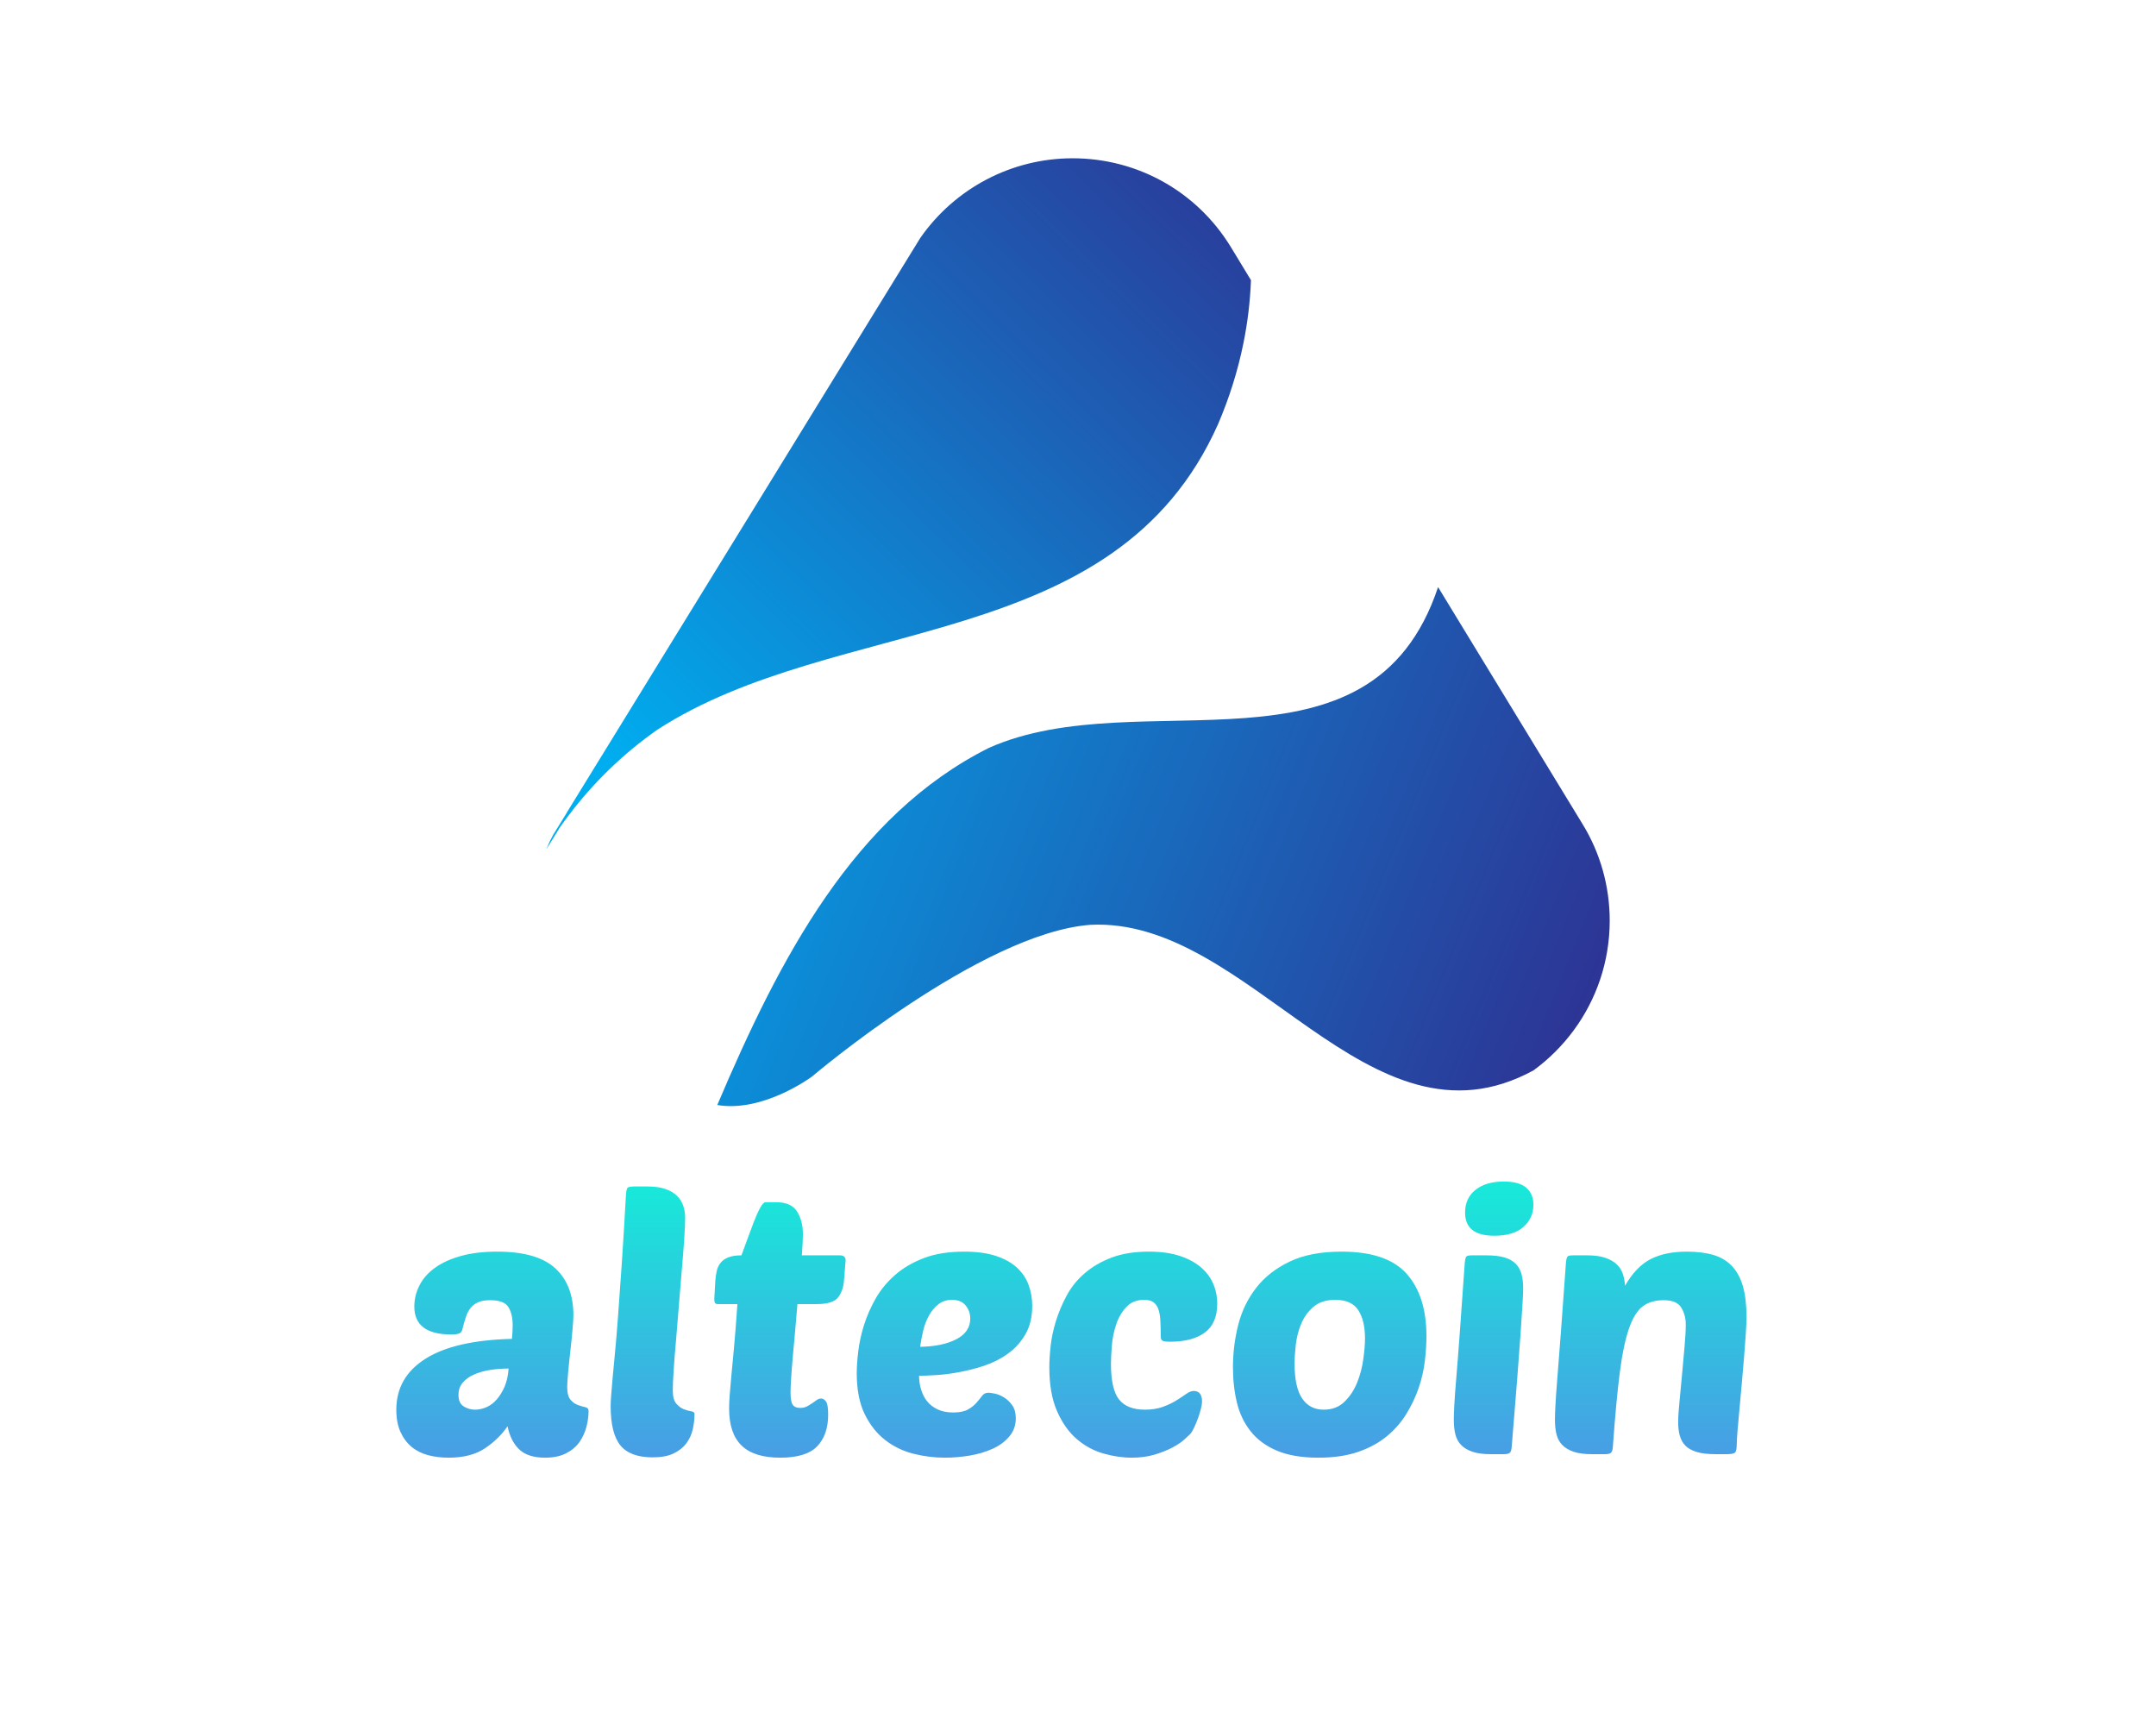
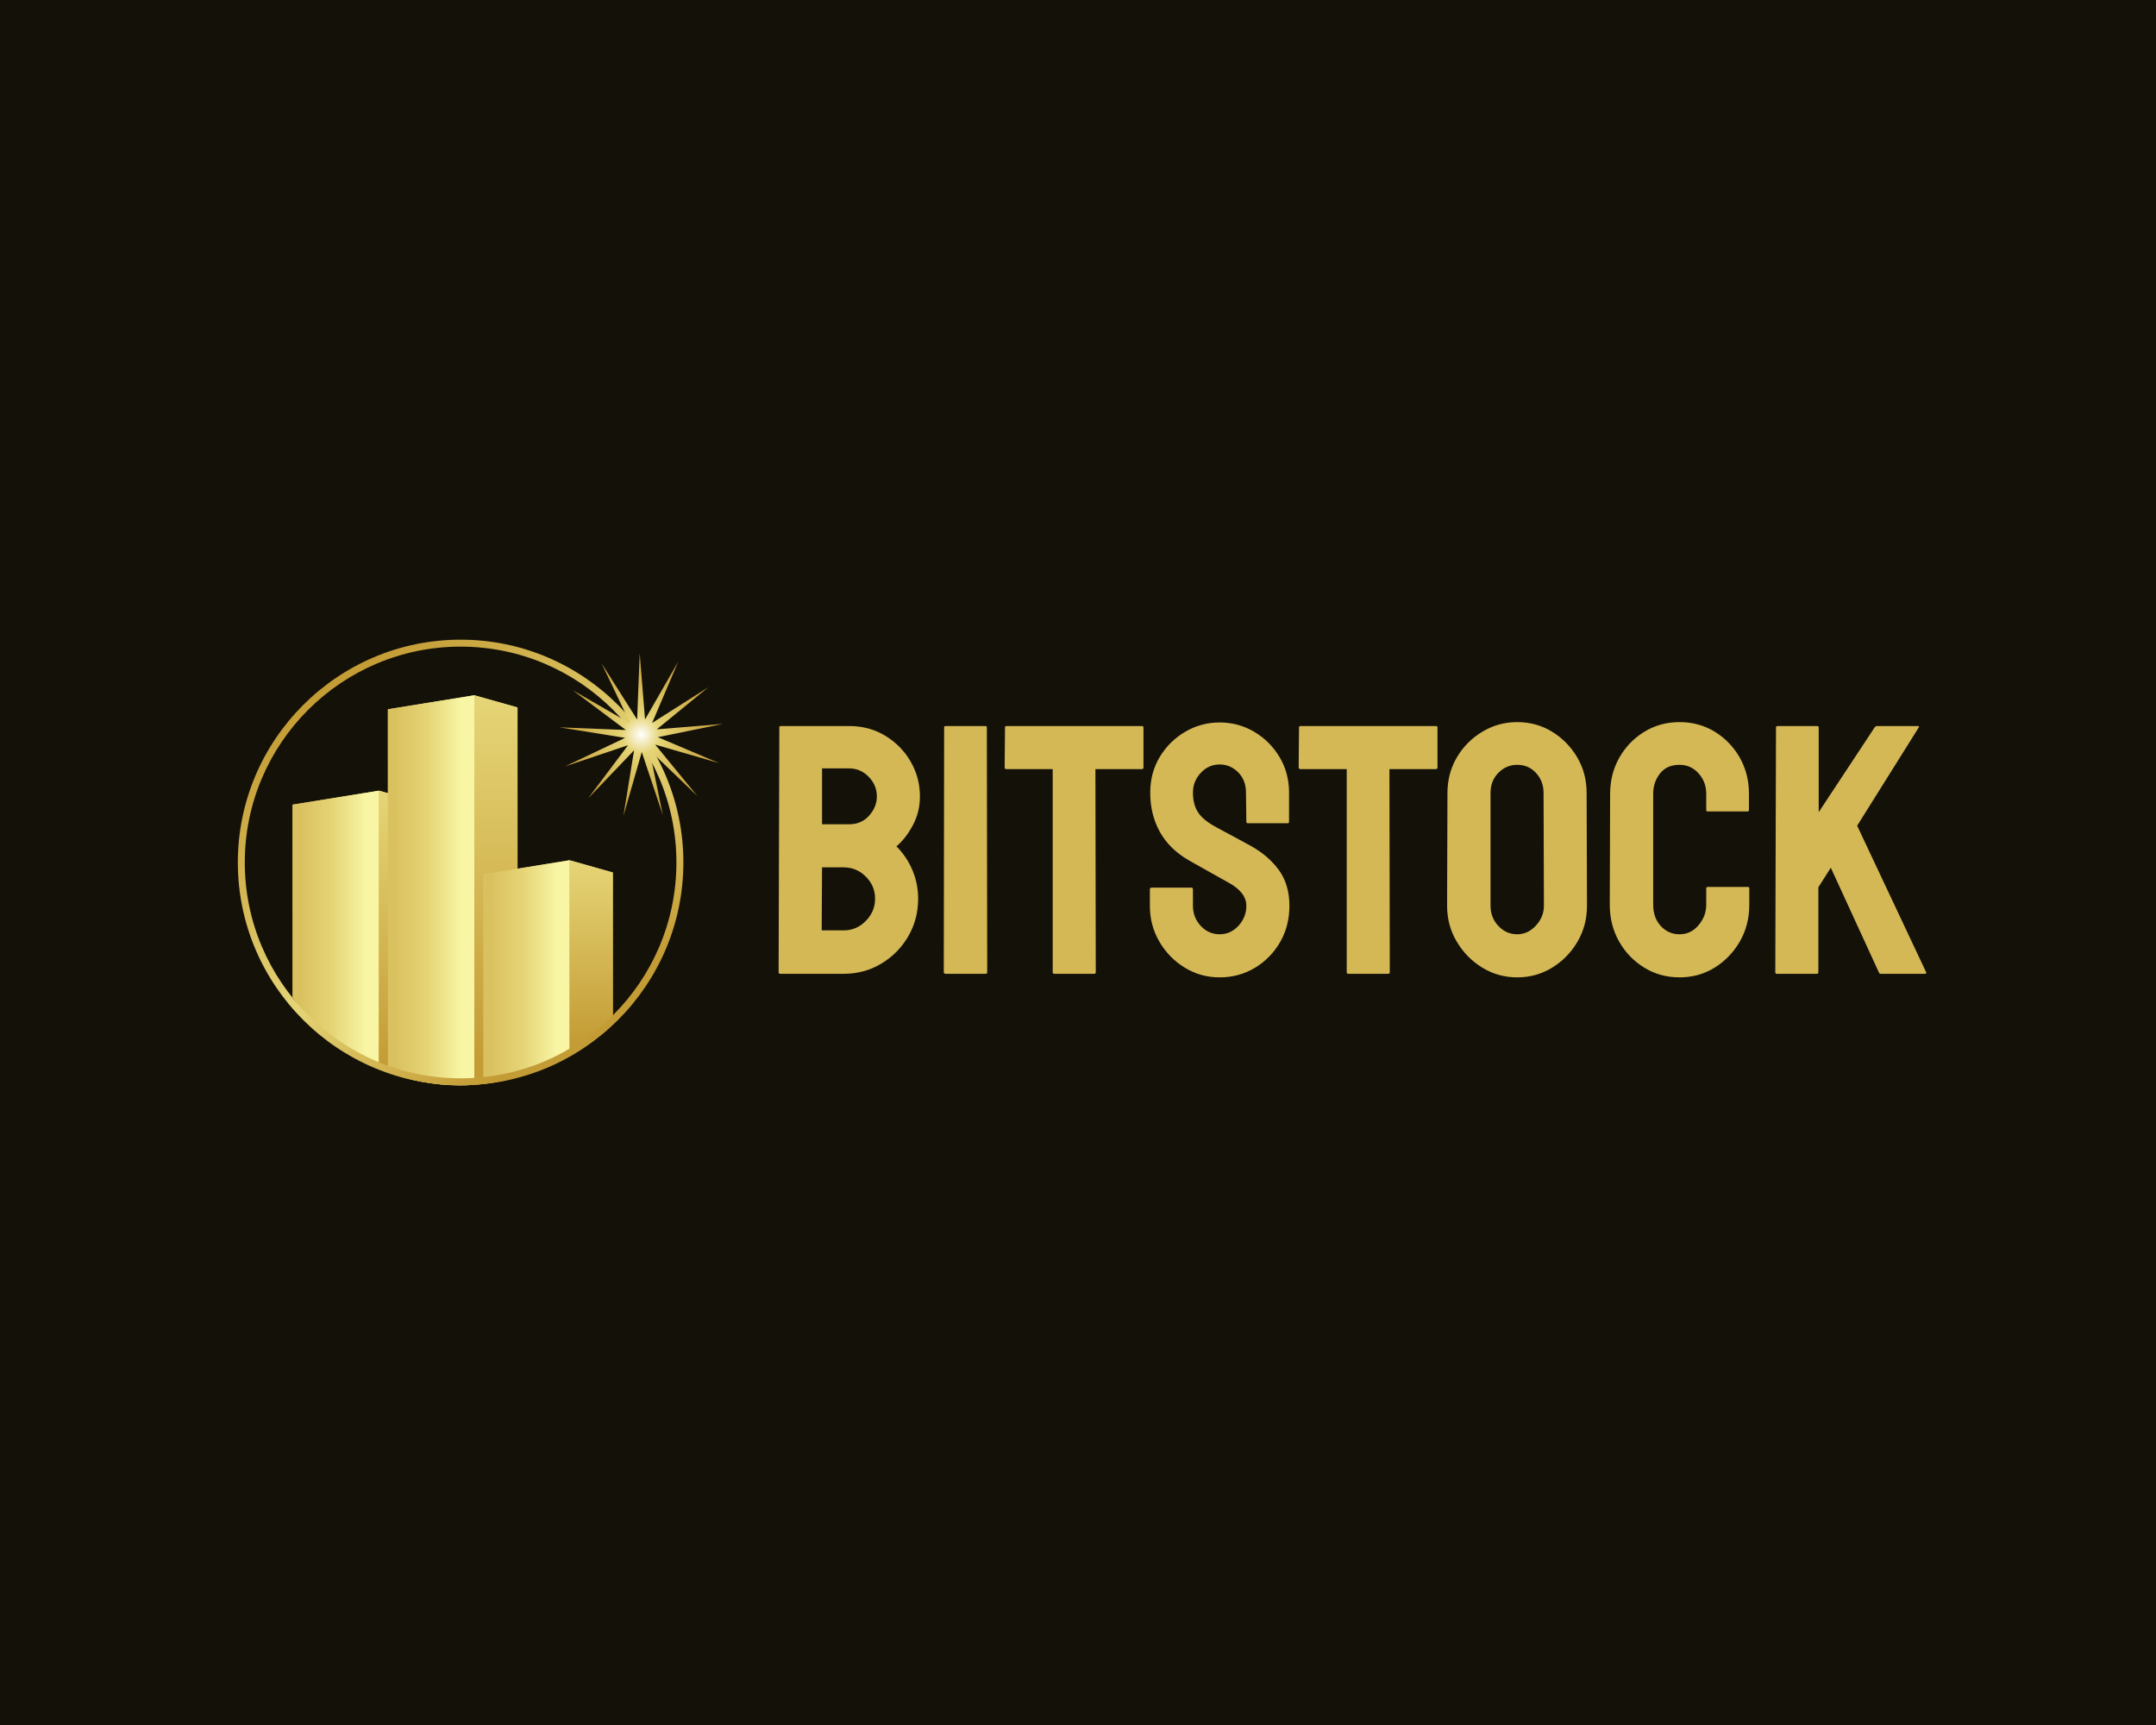
<svg xmlns="http://www.w3.org/2000/svg" version="1.1" width="1280" height="1024" viewBox="0 0 1280 1024" xml:space="preserve">
  <defs>
</defs>
-   <g transform="matrix(1.969278 0 0 1.969278 640.0154 512.0123)" id="background-logo">
-     <rect style="stroke: none; stroke-width: 1; stroke-dasharray: none; stroke-linecap: butt; stroke-dashoffset: 0; stroke-linejoin: miter; stroke-miterlimit: 10; fill: rgb(255,255,255); fill-rule: nonzero; opacity: 1;" paint-order="stroke" x="-325" y="-260" rx="0" ry="0" width="650" height="520" />
+   <g transform="matrix(1 0 0 1 640 512)" id="background-logo">
+     <rect style="stroke: none; stroke-width: 0; stroke-dasharray: none; stroke-linecap: butt; stroke-dashoffset: 0; stroke-linejoin: miter; stroke-miterlimit: 4; fill: rgb(20,17,9); fill-rule: nonzero; opacity: 1;" paint-order="stroke" x="-640" y="-512" rx="0" ry="0" width="1280" height="1024" />
  </g>
-   <g transform="matrix(1.969278 0 0 1.969278 636.085 783.3493)" id="text-logo-path">
-     <linearGradient id="SVGID_18_582376" gradientUnits="userSpaceOnUse" gradientTransform="matrix(1 0 0 1 1.22 -82.18)" x1="0" y1="0" x2="0" y2="123">
-       <stop offset="0%" style="stop-color:rgb(23,234,217);stop-opacity: 1" />
-       <stop offset="100%" style="stop-color:rgb(96,120,234);stop-opacity: 1" />
-     </linearGradient>
-     <path style="stroke: rgb(255,255,255); stroke-width: 0; stroke-dasharray: none; stroke-linecap: butt; stroke-dashoffset: 0; stroke-linejoin: miter; stroke-miterlimit: 10; fill: url(#SVGID_18_582376); fill-rule: nonzero; opacity: 1;" paint-order="stroke" transform=" translate(-204.745, 40.56)" d="M 1.22 -13.41 L 1.22 -13.41 Q 1.22 -23.21 10.03 -28.77 Q 18.84 -34.33 36.08 -34.75 L 36.08 -34.75 Q 36.19 -35.98 36.24 -36.8 Q 36.3 -37.63 36.3 -38.8 L 36.3 -38.8 Q 36.3 -42.31 34.99 -44.36 Q 33.69 -46.41 29.54 -46.41 L 29.54 -46.41 Q 27.25 -46.41 25.84 -45.77 Q 24.43 -45.13 23.55 -43.99 Q 22.67 -42.84 22.14 -41.19 Q 21.61 -39.54 21.13 -37.63 L 21.13 -37.63 Q 20.92 -36.67 20.17 -36.38 Q 19.43 -36.08 17.78 -36.08 L 17.78 -36.08 Q 6.65 -36.08 6.65 -44.49 L 6.65 -44.49 Q 6.65 -47.85 8.22 -50.91 Q 9.79 -53.97 12.91 -56.2 Q 16.02 -58.44 20.7 -59.74 Q 25.39 -61.05 31.61 -61.05 L 31.61 -61.05 Q 43.7 -61.05 49.15 -56.02 Q 54.61 -50.99 54.61 -41.83 L 54.61 -41.83 Q 54.61 -40.61 54.34 -37.52 Q 54.07 -34.44 53.68 -31 Q 53.28 -27.57 53.01 -24.51 Q 52.74 -21.45 52.74 -20.28 L 52.74 -20.28 Q 52.74 -17.56 53.73 -16.42 Q 54.71 -15.27 55.96 -14.82 Q 57.21 -14.37 58.2 -14.16 Q 59.18 -13.94 59.18 -13.09 L 59.18 -13.09 Q 59.18 -10.7 58.52 -8.17 Q 57.85 -5.64 56.39 -3.59 Q 54.93 -1.54 52.37 -0.24 Q 49.82 1.06 46.09 1.06 L 46.09 1.06 Q 40.88 1.06 38.27 -1.44 Q 35.66 -3.94 34.75 -8.41 L 34.75 -8.41 Q 32.15 -4.58 27.94 -1.76 Q 23.74 1.06 16.98 1.06 L 16.98 1.06 Q 13.73 1.06 10.86 0.32 Q 7.98 -0.43 5.85 -2.18 Q 3.73 -3.94 2.47 -6.71 Q 1.22 -9.47 1.22 -13.41 Z M 19.96 -17.88 L 19.96 -17.88 Q 19.96 -15.38 21.53 -14.4 Q 23.1 -13.41 24.96 -13.41 L 24.96 -13.41 Q 26.72 -13.41 28.45 -14.18 Q 30.18 -14.96 31.53 -16.53 Q 32.89 -18.1 33.88 -20.38 Q 34.86 -22.67 35.07 -25.81 L 35.07 -25.81 Q 32.25 -25.81 29.54 -25.39 Q 26.82 -24.96 24.7 -24.03 Q 22.57 -23.1 21.26 -21.58 Q 19.96 -20.06 19.96 -17.88 Z M 65.84 -14.48 L 65.84 -14.48 Q 65.84 -15.81 66 -17.78 Q 66.16 -19.75 66.42 -22.83 Q 66.69 -25.92 67.14 -30.5 Q 67.59 -35.07 68.07 -41.62 Q 68.55 -48.17 69.16 -57 Q 69.77 -65.84 70.41 -77.49 L 70.41 -77.49 Q 70.52 -79.89 70.95 -80.31 L 70.95 -80.31 Q 71.27 -80.63 72.7 -80.69 L 72.7 -80.69 L 76.96 -80.69 Q 80.21 -80.69 82.39 -79.91 Q 84.57 -79.14 85.87 -77.84 Q 87.18 -76.53 87.74 -74.83 Q 88.3 -73.13 88.3 -71.27 L 88.3 -71.27 Q 88.3 -69.08 88.03 -65.01 Q 87.76 -60.94 87.31 -55.8 Q 86.86 -50.67 86.43 -45.11 Q 86.01 -39.54 85.56 -34.49 Q 85.1 -29.43 84.84 -25.39 Q 84.57 -21.34 84.57 -19.27 L 84.57 -19.27 Q 84.57 -16.45 85.61 -15.25 Q 86.65 -14.05 87.84 -13.57 Q 89.04 -13.09 90.08 -12.93 Q 91.12 -12.77 91.12 -12.19 L 91.12 -12.19 Q 91.12 -9.79 90.58 -7.45 Q 90.05 -5.11 88.62 -3.22 Q 87.18 -1.33 84.76 -0.19 Q 82.34 0.96 78.5 0.96 L 78.5 0.96 Q 71.74 0.96 68.79 -2.63 Q 65.84 -6.23 65.84 -14.48 Z M 97.08 -46.78 L 97.08 -46.78 L 97.4 -52.32 Q 97.5 -53.75 97.8 -55.11 Q 98.09 -56.47 98.89 -57.56 Q 99.69 -58.65 101.23 -59.29 Q 102.77 -59.93 105.27 -59.93 L 105.27 -59.93 Q 106.02 -61.9 107 -64.64 Q 107.99 -67.38 108.97 -69.93 Q 109.96 -72.49 110.89 -74.22 Q 111.82 -75.95 112.57 -75.95 L 112.57 -75.95 L 115.71 -75.95 Q 120.28 -75.95 122.04 -73.13 Q 123.8 -70.31 123.8 -66.37 L 123.8 -66.37 Q 123.8 -64.19 123.48 -59.93 L 123.48 -59.93 L 134.92 -59.93 Q 136.68 -59.93 136.68 -58.44 L 136.68 -58.44 L 136.2 -52.53 Q 135.98 -49.28 134.41 -47.26 Q 132.84 -45.24 127.95 -45.24 L 127.95 -45.24 L 122.15 -45.24 Q 121.83 -41.09 121.45 -37.07 Q 121.08 -33.05 120.76 -29.43 Q 120.44 -25.81 120.26 -22.99 Q 120.07 -20.17 120.07 -18.63 L 120.07 -18.63 Q 120.07 -15.81 120.74 -14.88 Q 121.4 -13.94 122.94 -13.94 L 122.94 -13.94 Q 124.17 -13.94 125.02 -14.4 Q 125.87 -14.85 126.64 -15.38 Q 127.42 -15.91 128 -16.34 Q 128.59 -16.77 129.33 -16.77 L 129.33 -16.77 Q 130.08 -16.77 130.74 -15.91 Q 131.41 -15.06 131.41 -11.87 L 131.41 -11.87 Q 131.41 -5.85 128.13 -2.4 Q 124.86 1.06 116.93 1.06 L 116.93 1.06 Q 109.11 1.06 105.33 -2.58 Q 101.55 -6.23 101.55 -13.73 L 101.55 -13.73 Q 101.55 -15.38 101.71 -17.62 Q 101.87 -19.85 102.21 -23.44 Q 102.56 -27.04 103.04 -32.28 Q 103.52 -37.52 104.05 -45.24 L 104.05 -45.24 L 98.3 -45.24 Q 97.45 -45.24 97.26 -45.61 Q 97.08 -45.98 97.08 -46.78 Z M 140.03 -24.43 L 140.03 -24.43 Q 140.03 -27.14 140.48 -30.95 Q 140.93 -34.75 142.18 -38.8 Q 143.44 -42.84 145.67 -46.81 Q 147.91 -50.77 151.5 -53.94 Q 155.09 -57.11 160.2 -59.08 Q 165.31 -61.05 172.44 -61.05 L 172.44 -61.05 Q 178.08 -61.05 182.02 -59.74 Q 185.96 -58.44 188.35 -56.2 Q 190.75 -53.97 191.84 -51.01 Q 192.93 -48.06 192.93 -44.71 L 192.93 -44.71 Q 192.93 -39.7 190.91 -36.19 Q 188.89 -32.68 185.67 -30.34 Q 182.45 -28 178.54 -26.69 Q 174.62 -25.39 170.79 -24.7 Q 166.96 -24 163.74 -23.82 Q 160.52 -23.63 158.82 -23.63 L 158.82 -23.63 Q 158.82 -21.56 159.4 -19.56 Q 159.99 -17.56 161.18 -16.02 Q 162.38 -14.48 164.35 -13.52 Q 166.32 -12.56 169.14 -12.56 L 169.14 -12.56 Q 171.96 -12.56 173.56 -13.47 Q 175.16 -14.37 176.14 -15.51 Q 177.13 -16.66 177.82 -17.59 Q 178.51 -18.52 179.73 -18.52 L 179.73 -18.52 Q 180.27 -18.52 181.62 -18.26 Q 182.98 -17.99 184.42 -17.11 Q 185.85 -16.23 186.92 -14.72 Q 187.98 -13.2 187.98 -10.8 L 187.98 -10.8 Q 187.98 -7.66 186.04 -5.35 Q 184.1 -3.03 180.98 -1.62 Q 177.87 -0.21 174.06 0.43 Q 170.26 1.06 166.64 1.06 L 166.64 1.06 Q 161.85 1.06 157.11 -0.13 Q 152.38 -1.33 148.6 -4.26 Q 144.82 -7.19 142.42 -12.08 Q 140.03 -16.98 140.03 -24.43 Z M 159.14 -32.36 L 159.14 -32.36 Q 165.9 -32.47 170.07 -34.65 Q 174.25 -36.83 174.25 -40.88 L 174.25 -40.88 Q 174.25 -43.06 172.89 -44.79 Q 171.54 -46.52 168.72 -46.52 L 168.72 -46.52 Q 166.32 -46.52 164.62 -45.16 Q 162.91 -43.8 161.77 -41.73 Q 160.63 -39.65 160.04 -37.15 Q 159.46 -34.65 159.14 -32.36 Z M 198.09 -26.19 L 198.09 -26.19 Q 198.09 -29.01 198.49 -32.65 Q 198.89 -36.3 200.09 -40.16 Q 201.29 -44.02 203.31 -47.79 Q 205.33 -51.57 208.71 -54.5 Q 212.09 -57.43 216.83 -59.24 Q 221.57 -61.05 228.11 -61.05 L 228.11 -61.05 Q 233.43 -61.05 237.29 -59.8 Q 241.15 -58.54 243.68 -56.42 Q 246.21 -54.29 247.46 -51.44 Q 248.71 -48.59 248.71 -45.35 L 248.71 -45.35 Q 248.71 -39.44 244.98 -36.67 Q 241.26 -33.9 234.5 -33.9 L 234.5 -33.9 Q 232.85 -33.9 232.26 -34.17 Q 231.68 -34.44 231.68 -35.45 L 231.68 -35.45 Q 231.68 -38.05 231.57 -40.13 Q 231.47 -42.21 230.99 -43.62 Q 230.51 -45.03 229.52 -45.77 Q 228.54 -46.52 226.68 -46.52 L 226.68 -46.52 Q 223.32 -46.52 221.3 -44.36 Q 219.28 -42.21 218.24 -39.09 Q 217.2 -35.98 216.94 -32.71 Q 216.67 -29.43 216.67 -27.25 L 216.67 -27.25 Q 216.67 -19.53 219.12 -16.47 Q 221.57 -13.41 226.89 -13.41 L 226.89 -13.41 Q 230.03 -13.41 232.4 -14.29 Q 234.77 -15.17 236.49 -16.26 Q 238.22 -17.35 239.42 -18.2 Q 240.62 -19.05 241.63 -19.05 L 241.63 -19.05 Q 244.13 -19.05 244.13 -15.81 L 244.13 -15.81 Q 244.13 -15.06 243.79 -13.68 Q 243.44 -12.29 242.91 -10.83 Q 242.38 -9.37 241.76 -8.06 Q 241.15 -6.76 240.62 -6.12 L 240.62 -6.12 Q 240.09 -5.59 238.73 -4.36 Q 237.37 -3.14 235.08 -1.94 Q 232.8 -0.75 229.74 0.16 Q 226.68 1.06 222.95 1.06 L 222.95 1.06 Q 218.8 1.06 214.41 -0.19 Q 210.02 -1.44 206.4 -4.52 Q 202.78 -7.61 200.44 -12.91 Q 198.09 -18.2 198.09 -26.19 Z M 253.45 -26.19 L 253.45 -26.19 Q 253.45 -32.73 255.04 -38.99 Q 256.64 -45.24 260.45 -50.14 Q 264.25 -55.03 270.53 -58.04 Q 276.81 -61.05 286.18 -61.05 L 286.18 -61.05 Q 299.91 -61.05 305.84 -54.34 Q 311.78 -47.63 311.78 -35.55 L 311.78 -35.55 Q 311.78 -32.2 311.3 -28.1 Q 310.82 -24 309.44 -19.96 Q 308.05 -15.91 305.71 -12.11 Q 303.37 -8.3 299.78 -5.35 Q 296.18 -2.4 291.13 -0.67 Q 286.07 1.06 279.21 1.06 L 279.21 1.06 Q 271.7 1.06 266.73 -1.04 Q 261.75 -3.14 258.8 -6.87 Q 255.84 -10.59 254.64 -15.54 Q 253.45 -20.49 253.45 -26.19 Z M 272.02 -27.36 L 272.02 -27.36 Q 272.02 -20.17 274.31 -16.79 Q 276.6 -13.41 280.8 -13.41 L 280.8 -13.41 Q 284.63 -13.41 287.08 -15.81 Q 289.53 -18.2 290.89 -21.58 Q 292.25 -24.96 292.75 -28.66 Q 293.26 -32.36 293.26 -34.86 L 293.26 -34.86 Q 293.26 -40.29 291.23 -43.4 Q 289.21 -46.52 284.32 -46.52 L 284.32 -46.52 Q 280.16 -46.52 277.72 -44.41 Q 275.27 -42.31 274.02 -39.3 Q 272.77 -36.3 272.39 -32.97 Q 272.02 -29.65 272.02 -27.36 Z M 320.03 -10.38 L 320.03 -10.38 Q 320.03 -12.03 320.19 -15.01 Q 320.35 -17.99 320.8 -23.28 Q 321.25 -28.58 321.84 -36.7 Q 322.42 -44.81 323.27 -56.79 L 323.27 -56.79 Q 323.38 -59.18 323.86 -59.61 L 323.86 -59.61 Q 324.18 -59.93 325.56 -59.93 L 325.56 -59.93 L 329.82 -59.93 Q 333.17 -59.93 335.33 -59.29 Q 337.48 -58.65 338.74 -57.35 Q 339.99 -56.04 340.47 -54.18 Q 340.94 -52.32 340.94 -50.03 L 340.94 -50.03 Q 340.94 -48.38 340.73 -45.11 Q 340.52 -41.83 340.15 -36.22 Q 339.77 -30.6 339.11 -22.27 Q 338.44 -13.94 337.48 -2.18 L 337.48 -2.18 Q 337.38 -0.85 336.93 -0.43 Q 336.47 0 335.09 0 L 335.09 0 L 331.15 0 Q 327.8 0 325.67 -0.72 Q 323.54 -1.44 322.26 -2.74 Q 320.99 -4.04 320.51 -5.93 Q 320.03 -7.82 320.03 -10.38 Z M 323.43 -72.81 L 323.43 -72.81 Q 323.43 -77.17 326.57 -79.67 Q 329.71 -82.18 335.09 -82.18 L 335.09 -82.18 Q 339.77 -82.18 341.9 -80.29 Q 344.03 -78.4 344.03 -75.2 L 344.03 -75.2 Q 344.03 -71.16 341.02 -68.5 Q 338.02 -65.84 332.22 -65.84 L 332.22 -65.84 Q 323.43 -65.84 323.43 -72.81 Z M 350.52 -10.38 L 350.52 -10.38 Q 350.52 -12.03 350.68 -15.01 Q 350.84 -17.99 351.27 -23.28 Q 351.7 -28.58 352.31 -36.7 Q 352.92 -44.81 353.77 -56.79 L 353.77 -56.79 Q 353.88 -59.18 354.36 -59.61 L 354.36 -59.61 Q 354.68 -59.93 356.06 -59.93 L 356.06 -59.93 L 360.32 -59.93 Q 363.56 -59.93 365.72 -59.18 Q 367.88 -58.44 369.18 -57.19 Q 370.48 -55.94 371.02 -54.23 Q 371.55 -52.53 371.65 -50.77 L 371.65 -50.77 Q 375.01 -56.58 379.4 -58.81 Q 383.79 -61.05 390.28 -61.05 L 390.28 -61.05 Q 394.86 -61.05 398.24 -60.06 Q 401.62 -59.08 403.85 -56.74 Q 406.09 -54.39 407.18 -50.64 Q 408.27 -46.89 408.27 -41.3 L 408.27 -41.3 Q 408.27 -39.54 408.06 -36.3 Q 407.85 -33.05 407.53 -29.17 Q 407.21 -25.28 406.83 -21.08 Q 406.46 -16.87 406.12 -13.28 Q 405.77 -9.69 405.56 -6.97 Q 405.34 -4.26 405.34 -3.35 L 405.34 -3.35 Q 405.34 -0.96 404.81 -0.48 Q 404.28 0 402.42 0 L 402.42 0 L 398.9 0 Q 395.39 0 393.24 -0.67 Q 391.08 -1.33 389.88 -2.53 Q 388.69 -3.73 388.18 -5.51 Q 387.67 -7.29 387.67 -9.58 L 387.67 -9.58 Q 387.67 -11.98 388.07 -15.86 Q 388.47 -19.75 388.84 -24.03 Q 389.22 -28.31 389.59 -32.36 Q 389.96 -36.4 389.96 -39.12 L 389.96 -39.12 Q 389.96 -41.94 388.61 -44.17 Q 387.25 -46.41 383.31 -46.41 L 383.31 -46.41 Q 379.48 -46.41 377 -44.57 Q 374.53 -42.74 372.82 -37.81 Q 371.12 -32.89 370.03 -24.3 Q 368.94 -15.7 367.98 -2.18 L 367.98 -2.18 Q 367.88 -0.85 367.42 -0.43 Q 366.97 0 365.59 0 L 365.59 0 L 361.65 0 Q 358.29 0 356.17 -0.72 Q 354.04 -1.44 352.76 -2.74 Q 351.48 -4.04 351 -5.93 Q 350.52 -7.82 350.52 -10.38 Z" stroke-linecap="round" />
+   <g transform="matrix(1.921154 0 0 1.921154 803.0387 504.4218)" id="text-logo-path">
+     <path style="stroke: none; stroke-width: 0; stroke-dasharray: none; stroke-linecap: butt; stroke-dashoffset: 0; stroke-linejoin: miter; stroke-miterlimit: 4; fill: rgb(212,184,85); fill-rule: nonzero; opacity: 1;" paint-order="stroke" transform=" translate(-181.7833, 38.335)" d="M 24.53 0 L 4.84 0 Q 4.4 0 4.4 -0.55 L 4.4 -0.55 L 4.62 -76.12 Q 4.62 -76.56 5.06 -76.56 L 5.06 -76.56 L 26.18 -76.56 Q 32.45 -76.56 37.4 -73.53 Q 42.35 -70.51 45.21 -65.56 Q 48.07 -60.61 48.07 -54.78 L 48.07 -54.78 Q 48.07 -50.05 45.92 -45.98 Q 43.78 -41.91 40.81 -39.38 L 40.81 -39.38 Q 44 -36.19 45.76 -32.01 Q 47.52 -27.83 47.52 -23.21 L 47.52 -23.21 Q 47.52 -16.83 44.44 -11.55 Q 41.36 -6.27 36.13 -3.14 Q 30.91 0 24.53 0 L 24.53 0 Z M 17.82 -63.47 L 17.82 -46.2 L 26.18 -46.2 Q 30.03 -46.2 32.4 -48.9 Q 34.76 -51.59 34.76 -54.78 L 34.76 -54.78 Q 34.76 -58.3 32.23 -60.88 Q 29.7 -63.47 26.18 -63.47 L 26.18 -63.47 L 17.82 -63.47 Z M 17.82 -32.89 L 17.71 -13.42 L 24.53 -13.42 Q 28.49 -13.42 31.35 -16.34 Q 34.21 -19.25 34.21 -23.21 L 34.21 -23.21 Q 34.21 -27.17 31.35 -30.03 Q 28.49 -32.89 24.53 -32.89 L 24.53 -32.89 L 17.82 -32.89 Z M 68.42 0 L 55.99 0 Q 55.44 0 55.44 -0.55 L 55.44 -0.55 L 55.55 -76.12 Q 55.55 -76.56 55.99 -76.56 L 55.99 -76.56 L 68.31 -76.56 Q 68.75 -76.56 68.75 -76.12 L 68.75 -76.12 L 68.86 -0.55 Q 68.86 0 68.42 0 L 68.42 0 Z M 101.97 0 L 89.54 0 Q 89.1 0 89.1 -0.55 L 89.1 -0.55 L 89.1 -63.25 L 74.8 -63.25 Q 74.25 -63.25 74.25 -63.8 L 74.25 -63.8 L 74.36 -76.12 Q 74.36 -76.56 74.8 -76.56 L 74.8 -76.56 L 116.6 -76.56 Q 117.15 -76.56 117.15 -76.12 L 117.15 -76.12 L 117.15 -63.8 Q 117.15 -63.25 116.71 -63.25 L 116.71 -63.25 L 102.3 -63.25 L 102.41 -0.55 Q 102.41 0 101.97 0 L 101.97 0 Z M 140.69 1.1 L 140.69 1.1 Q 134.75 1.1 129.86 -1.93 Q 124.96 -4.95 122.05 -9.96 Q 119.13 -14.96 119.13 -21.01 L 119.13 -21.01 L 119.13 -26.07 Q 119.13 -26.62 119.68 -26.62 L 119.68 -26.62 L 132 -26.62 Q 132.44 -26.62 132.44 -26.07 L 132.44 -26.07 L 132.44 -21.01 Q 132.44 -17.38 134.86 -14.79 Q 137.28 -12.21 140.69 -12.21 L 140.69 -12.21 Q 144.1 -12.21 146.52 -14.85 Q 148.94 -17.49 148.94 -21.01 L 148.94 -21.01 Q 148.94 -25.08 143.66 -28.05 L 143.66 -28.05 Q 141.9 -29.04 138.16 -31.13 Q 134.42 -33.22 131.12 -35.09 L 131.12 -35.09 Q 125.07 -38.61 122.16 -43.95 Q 119.24 -49.28 119.24 -55.99 L 119.24 -55.99 Q 119.24 -62.15 122.21 -67.05 Q 125.18 -71.94 130.07 -74.8 Q 134.97 -77.66 140.69 -77.66 L 140.69 -77.66 Q 146.52 -77.66 151.42 -74.75 Q 156.31 -71.83 159.22 -66.94 Q 162.14 -62.04 162.14 -55.99 L 162.14 -55.99 L 162.14 -46.97 Q 162.14 -46.53 161.7 -46.53 L 161.7 -46.53 L 149.38 -46.53 Q 148.94 -46.53 148.94 -46.97 L 148.94 -46.97 L 148.83 -55.99 Q 148.83 -59.84 146.41 -62.26 Q 143.99 -64.68 140.69 -64.68 L 140.69 -64.68 Q 137.28 -64.68 134.86 -62.09 Q 132.44 -59.51 132.44 -55.99 L 132.44 -55.99 Q 132.44 -52.36 133.98 -49.94 Q 135.52 -47.52 139.59 -45.32 L 139.59 -45.32 Q 140.14 -44.99 141.74 -44.16 Q 143.33 -43.34 145.2 -42.3 Q 147.07 -41.25 148.56 -40.48 Q 150.04 -39.71 150.37 -39.49 L 150.37 -39.49 Q 155.87 -36.41 159.06 -31.96 Q 162.25 -27.5 162.25 -21.01 L 162.25 -21.01 Q 162.25 -14.74 159.34 -9.73 Q 156.42 -4.73 151.53 -1.81 Q 146.63 1.1 140.69 1.1 Z M 192.83 0 L 180.4 0 Q 179.96 0 179.96 -0.55 L 179.96 -0.55 L 179.96 -63.25 L 165.66 -63.25 Q 165.11 -63.25 165.11 -63.8 L 165.11 -63.8 L 165.22 -76.12 Q 165.22 -76.56 165.66 -76.56 L 165.66 -76.56 L 207.46 -76.56 Q 208.01 -76.56 208.01 -76.12 L 208.01 -76.12 L 208.01 -63.8 Q 208.01 -63.25 207.57 -63.25 L 207.57 -63.25 L 193.16 -63.25 L 193.27 -0.55 Q 193.27 0 192.83 0 L 192.83 0 Z M 232.65 1.1 L 232.65 1.1 Q 226.71 1.1 221.81 -1.93 Q 216.92 -4.95 213.95 -9.96 Q 210.98 -14.96 210.98 -21.01 L 210.98 -21.01 L 211.09 -55.88 Q 211.09 -61.93 214 -66.88 Q 216.92 -71.83 221.87 -74.8 Q 226.82 -77.77 232.65 -77.77 L 232.65 -77.77 Q 238.59 -77.77 243.43 -74.8 Q 248.27 -71.83 251.19 -66.88 Q 254.1 -61.93 254.1 -55.88 L 254.1 -55.88 L 254.21 -21.01 Q 254.21 -14.96 251.3 -9.96 Q 248.38 -4.95 243.49 -1.93 Q 238.59 1.1 232.65 1.1 Z M 232.65 -12.21 L 232.65 -12.21 Q 235.95 -12.21 238.43 -14.9 Q 240.9 -17.6 240.9 -21.01 L 240.9 -21.01 L 240.79 -55.88 Q 240.79 -59.51 238.48 -62.04 Q 236.17 -64.57 232.65 -64.57 L 232.65 -64.57 Q 229.24 -64.57 226.82 -62.09 Q 224.4 -59.62 224.4 -55.88 L 224.4 -55.88 L 224.4 -21.01 Q 224.4 -17.38 226.82 -14.79 Q 229.24 -12.21 232.65 -12.21 Z M 282.81 1.1 L 282.81 1.1 Q 276.76 1.1 271.87 -1.93 Q 266.97 -4.95 264.11 -10.01 Q 261.25 -15.07 261.25 -21.34 L 261.25 -21.34 L 261.36 -55.66 Q 261.36 -61.71 264.17 -66.72 Q 266.97 -71.72 271.87 -74.75 Q 276.76 -77.77 282.81 -77.77 L 282.81 -77.77 Q 288.86 -77.77 293.7 -74.8 Q 298.54 -71.83 301.4 -66.83 Q 304.26 -61.82 304.26 -55.66 L 304.26 -55.66 L 304.26 -50.6 Q 304.26 -50.16 303.82 -50.16 L 303.82 -50.16 L 291.5 -50.16 Q 291.06 -50.16 291.06 -50.6 L 291.06 -50.6 L 291.06 -55.66 Q 291.06 -59.29 288.69 -61.93 Q 286.33 -64.57 282.81 -64.57 L 282.81 -64.57 Q 278.85 -64.57 276.76 -61.88 Q 274.67 -59.18 274.67 -55.66 L 274.67 -55.66 L 274.67 -21.34 Q 274.67 -17.27 277.04 -14.74 Q 279.4 -12.21 282.81 -12.21 L 282.81 -12.21 Q 286.33 -12.21 288.69 -15.02 Q 291.06 -17.82 291.06 -21.34 L 291.06 -21.34 L 291.06 -26.4 Q 291.06 -26.84 291.5 -26.84 L 291.5 -26.84 L 303.93 -26.84 Q 304.37 -26.84 304.37 -26.4 L 304.37 -26.4 L 304.37 -21.34 Q 304.37 -15.07 301.46 -10.01 Q 298.54 -4.95 293.7 -1.93 Q 288.86 1.1 282.81 1.1 Z M 325.27 0 L 312.84 0 Q 312.4 0 312.4 -0.55 L 312.4 -0.55 L 312.62 -76.01 Q 312.62 -76.56 313.06 -76.56 L 313.06 -76.56 L 325.38 -76.56 Q 325.82 -76.56 325.82 -76.01 L 325.82 -76.01 L 325.82 -49.94 L 343.09 -76.12 Q 343.42 -76.56 343.86 -76.56 L 343.86 -76.56 L 356.51 -76.56 Q 356.95 -76.56 356.73 -76.12 L 356.73 -76.12 L 337.7 -45.76 L 359.04 -0.44 Q 359.26 0 358.49 0 L 358.49 0 L 345.07 0 Q 344.52 0 344.41 -0.44 L 344.41 -0.44 L 329.56 -32.78 L 325.71 -26.73 L 325.71 -0.55 Q 325.71 0 325.27 0 L 325.27 0 Z" stroke-linecap="round" />
  </g>
-   <g transform="matrix(2.1789 0 0 2.1789 640.0154 375.2855)" id="logo-logo">
+   <g transform="matrix(0.9904393 0 0 0.9904393 285.2581 512)" id="logo-logo">
    <g style="" paint-order="stroke">
-       <g transform="matrix(0.205 0 0 -0.205 23.28828 58.41127)">
-         <linearGradient id="SVGID_11_582377" gradientUnits="userSpaceOnUse" gradientTransform="matrix(1308.83 -540.838 -397.947 -963.035 4476.6 5094.51)" x1="0" y1="4.547473508864641e-13" x2="1" y2="4.547473508864641e-13">
-           <stop offset="0%" style="stop-color:rgb(0,173,239);stop-opacity: 1" />
-           <stop offset="100%" style="stop-color:rgb(46,49,146);stop-opacity: 1" />
+       <g transform="matrix(4.170286 0 0 -4.170286 -16.6457 16.66238)">
+         <linearGradient id="SVGID_1_11_11_103845" gradientUnits="userSpaceOnUse" gradientTransform="matrix(0 -56.06 -56.06 0 49.97501 74.62)" x1="0" y1="0" x2="1" y2="0">
+           <stop offset="0%" style="stop-color:rgb(229,212,117);stop-opacity: 1" />
+           <stop offset="1.84%" style="stop-color:rgb(229,212,117);stop-opacity: 1" />
+           <stop offset="93.86%" style="stop-color:rgb(196,156,53);stop-opacity: 1" />
+           <stop offset="100%" style="stop-color:rgb(196,156,53);stop-opacity: 1" />
        </linearGradient>
-         <path style="stroke: none; stroke-width: 1; stroke-dasharray: none; stroke-linecap: butt; stroke-dashoffset: 0; stroke-linejoin: miter; stroke-miterlimit: 10; fill: url(#SVGID_11_582377); fill-rule: nonzero; opacity: 1;" paint-order="stroke" transform=" translate(-5011.81, -4356.011)" d="m 5568.5 4386.41 c 0 0 -47.96 78.63 -95.89 157.27 c -23.97 39.3 -47.93 78.63 -65.92 108.12 l -29.92 49.1 c -89.6 -268.83 -395.31 -124.05 -596.91 -213.65 c -179.22 -89.61 -278.06 -279.12 -361.13 -474.66 c 61.3 -10.39 125.91 37.81 125.91 37.81 c 0 0 224.01 190.41 369.62 201.62 c 212.83 11.2 369.65 -313.63 589.47 -193.32 c 20.42 14.93 38.48 32.95 53.47 53.36 c 29.99 40.83 47.69 91.16 47.69 145.54 c 0 45.59 -12.51 90.17 -36.39 128.81" stroke-linecap="round" />
+         <path style="stroke: none; stroke-width: 1; stroke-dasharray: none; stroke-linecap: butt; stroke-dashoffset: 0; stroke-linejoin: miter; stroke-miterlimit: 4; fill: url(#SVGID_1_11_11_103845); fill-rule: nonzero; opacity: 1;" paint-order="stroke" transform=" translate(-49.975, -46.59)" d="M 40.66 72.61 L 40.66 60.55 L 39.37 60.91 L 26.96 58.9 L 26.96 31.22 C 30.04 26.74 34.34 23.161 39.37 20.98 L 39.37 20.98 C 39.79 20.79 40.22 20.61 40.66 20.45 L 40.66 20.45 C 42.23 19.85 43.88 19.38 45.581 19.07 L 45.581 19.07 C 47.33 18.73 49.15 18.56 51 18.56 L 51 18.56 C 51.701 18.56 52.39 18.581 53.08 18.64 L 53.08 18.64 C 53.51 18.661 53.94 18.7 54.37 18.76 L 54.37 18.76 C 56.06 18.95 57.7 19.29 59.29 19.76 L 59.29 19.76 C 61.969 20.55 64.48 21.721 66.78 23.21 L 66.78 23.21 C 69.1 24.69 71.19 26.5 72.99 28.57 L 72.99 28.57 L 72.99 49.15 L 66.78 50.91 L 59.29 49.7 L 59.29 72.87 L 53.08 74.62 z" stroke-linecap="round" />
      </g>
-       <g transform="matrix(0.205 0 0 -0.205 -48.87432 -34.98973)">
-         <linearGradient id="SVGID_12_582378" gradientUnits="userSpaceOnUse" gradientTransform="matrix(859.967 865.378 446.076 -443.286 4112.8 4633.94)" x1="0" y1="9.094947017729282e-13" x2="1" y2="9.094947017729282e-13">
-           <stop offset="0%" style="stop-color:rgb(0,173,239);stop-opacity: 1" />
-           <stop offset="100%" style="stop-color:rgb(46,49,146);stop-opacity: 1" />
+       <g transform="matrix(4.170286 0 0 -4.170286 -86.74821 40.20365)">
+         <linearGradient id="SVGID_2_12_12_103846" gradientUnits="userSpaceOnUse" gradientTransform="matrix(12.40997 0 0 -12.40997 26.96002 40.94504)" x1="0" y1="0" x2="1" y2="0">
+           <stop offset="0%" style="stop-color:rgb(218,193,95);stop-opacity: 1" />
+           <stop offset="8.659%" style="stop-color:rgb(218,193,95);stop-opacity: 1" />
+           <stop offset="45.416%" style="stop-color:rgb(229,212,117);stop-opacity: 1" />
+           <stop offset="85.807%" style="stop-color:rgb(248,246,165);stop-opacity: 1" />
+           <stop offset="100%" style="stop-color:rgb(248,246,165);stop-opacity: 1" />
        </linearGradient>
-         <path style="stroke: none; stroke-width: 1; stroke-dasharray: none; stroke-linecap: butt; stroke-dashoffset: 0; stroke-linejoin: miter; stroke-miterlimit: 10; fill: url(#SVGID_12_582378); fill-rule: nonzero; opacity: 1;" paint-order="stroke" transform=" translate(-4659.74, -4811.7)" d="m 5128.01 5108.87 c -1.1 -28.58 -4.48 -56.7 -10.09 -84.14 c -7.52 -37.07 -18.92 -72.77 -33.51 -106.94 c -136.55 -307.34 -506.17 -251.33 -745.69 -406.54 c -22.42 -15.78 -43.52 -33.19 -63.13 -52.14 c -19.6 -18.95 -37.73 -39.4 -54.2 -61.2 c -4.38 -5.69 -8.71 -11.64 -12.88 -17.69 l -0.22 -0.55 l -16.82 -27.11 c 2.58 6.51 5.61 12.89 8.99 19.04 c 0.09 0.11 0.09 0.21 0.22 0.34 l 17.81 28.9 c 0.1 0.23 0.21 0.45 0.33 0.77 c 0 0 38.97 63.36 77.97 126.7 c 19.49 31.68 38.97 63.33 53.58 87.09 l 128.12 208.17 c 19.58 31.84 41.62 67.68 63.64 103.5 c 66.12 107.48 132.24 214.94 132.24 214.94 l 13.99 22.75 c 46.15 66.42 121.76 106.08 202.54 106.08 c 86.23 0 164.76 -43.91 209.9 -117.17 l 27.21 -44.8" stroke-linecap="round" />
+         <path style="stroke: none; stroke-width: 1; stroke-dasharray: none; stroke-linecap: butt; stroke-dashoffset: 0; stroke-linejoin: miter; stroke-miterlimit: 4; fill: url(#SVGID_2_12_12_103846); fill-rule: nonzero; opacity: 1;" paint-order="stroke" transform=" translate(-33.165, -40.945)" d="M 26.96 58.9 L 26.96 31.22 C 30.04 26.74 34.34 23.161 39.37 20.98 L 39.37 20.98 L 39.37 60.91 z" stroke-linecap="round" />
+       </g>
+       <g transform="matrix(4.170286 0 0 -4.170286 -47.92076 44.18627)">
+         <linearGradient id="SVGID_3_13_13_103847" gradientUnits="userSpaceOnUse" gradientTransform="matrix(0 -41.84003 -41.84003 0 42.47501 60.91003)" x1="0" y1="0" x2="1" y2="0">
+           <stop offset="0%" style="stop-color:rgb(229,212,117);stop-opacity: 1" />
+           <stop offset="1.84%" style="stop-color:rgb(229,212,117);stop-opacity: 1" />
+           <stop offset="93.86%" style="stop-color:rgb(196,156,53);stop-opacity: 1" />
+           <stop offset="100%" style="stop-color:rgb(196,156,53);stop-opacity: 1" />
+         </linearGradient>
+         <path style="stroke: none; stroke-width: 1; stroke-dasharray: none; stroke-linecap: butt; stroke-dashoffset: 0; stroke-linejoin: miter; stroke-miterlimit: 4; fill: url(#SVGID_3_13_13_103847); fill-rule: nonzero; opacity: 1;" paint-order="stroke" transform=" translate(-42.4755, -39.99)" d="M 39.37 20.98 C 39.79 20.79 40.22 20.61 40.66 20.45 L 40.66 20.45 C 42.23 19.85 43.88 19.38 45.581 19.07 L 45.581 19.07 L 45.581 59.161 L 40.66 60.55 L 39.37 60.91 z" stroke-linecap="round" />
+       </g>
+       <g transform="matrix(4.170286 0 0 -4.170286 -29.59444 16.66238)">
+         <linearGradient id="SVGID_4_14_14_103848" gradientUnits="userSpaceOnUse" gradientTransform="matrix(12.42004 0 0 -12.42004 40.65997 46.59)" x1="0" y1="0" x2="1" y2="0">
+           <stop offset="0%" style="stop-color:rgb(218,193,95);stop-opacity: 1" />
+           <stop offset="8.659%" style="stop-color:rgb(218,193,95);stop-opacity: 1" />
+           <stop offset="45.416%" style="stop-color:rgb(229,212,117);stop-opacity: 1" />
+           <stop offset="85.807%" style="stop-color:rgb(248,246,165);stop-opacity: 1" />
+           <stop offset="100%" style="stop-color:rgb(248,246,165);stop-opacity: 1" />
+         </linearGradient>
+         <path style="stroke: none; stroke-width: 1; stroke-dasharray: none; stroke-linecap: butt; stroke-dashoffset: 0; stroke-linejoin: miter; stroke-miterlimit: 4; fill: url(#SVGID_4_14_14_103848); fill-rule: nonzero; opacity: 1;" paint-order="stroke" transform=" translate(-46.87, -46.59)" d="M 40.66 72.61 L 40.66 20.45 C 42.23 19.85 43.88 19.38 45.581 19.07 L 45.581 19.07 C 47.33 18.73 49.15 18.56 51 18.56 L 51 18.56 C 51.701 18.56 52.39 18.581 53.08 18.64 L 53.08 18.64 L 53.08 74.62 z" stroke-linecap="round" />
+       </g>
+       <g transform="matrix(4.170286 0 0 -4.170286 9.25178 16.49557)">
+         <linearGradient id="SVGID_5_15_15_103849" gradientUnits="userSpaceOnUse" gradientTransform="matrix(0 -55.97998 -55.97998 0 56.185 74.62)" x1="0" y1="0" x2="1" y2="0">
+           <stop offset="0%" style="stop-color:rgb(229,212,117);stop-opacity: 1" />
+           <stop offset="1.84%" style="stop-color:rgb(229,212,117);stop-opacity: 1" />
+           <stop offset="93.86%" style="stop-color:rgb(196,156,53);stop-opacity: 1" />
+           <stop offset="100%" style="stop-color:rgb(196,156,53);stop-opacity: 1" />
+         </linearGradient>
+         <path style="stroke: none; stroke-width: 1; stroke-dasharray: none; stroke-linecap: butt; stroke-dashoffset: 0; stroke-linejoin: miter; stroke-miterlimit: 4; fill: url(#SVGID_5_15_15_103849); fill-rule: nonzero; opacity: 1;" paint-order="stroke" transform=" translate(-56.185, -46.63)" d="M 53.08 18.64 C 53.51 18.661 53.94 18.7 54.37 18.76 L 54.37 18.76 C 56.06 18.95 57.7 19.29 59.29 19.76 L 59.29 19.76 L 59.29 72.87 L 53.08 74.62 z" stroke-linecap="round" />
+       </g>
+       <g transform="matrix(4.170286 0 0 -4.170286 27.55934 65.6841)">
+         <linearGradient id="SVGID_6_16_16_103850" gradientUnits="userSpaceOnUse" gradientTransform="matrix(12.41003 0 0 -12.41003 54.37 34.83502)" x1="0" y1="0" x2="1" y2="0">
+           <stop offset="0%" style="stop-color:rgb(218,193,95);stop-opacity: 1" />
+           <stop offset="8.659%" style="stop-color:rgb(218,193,95);stop-opacity: 1" />
+           <stop offset="45.416%" style="stop-color:rgb(229,212,117);stop-opacity: 1" />
+           <stop offset="85.807%" style="stop-color:rgb(248,246,165);stop-opacity: 1" />
+           <stop offset="100%" style="stop-color:rgb(248,246,165);stop-opacity: 1" />
+         </linearGradient>
+         <path style="stroke: none; stroke-width: 1; stroke-dasharray: none; stroke-linecap: butt; stroke-dashoffset: 0; stroke-linejoin: miter; stroke-miterlimit: 4; fill: url(#SVGID_6_16_16_103850); fill-rule: nonzero; opacity: 1;" paint-order="stroke" transform=" translate(-60.575, -34.835)" d="M 59.29 49.7 L 54.37 48.9 L 54.37 18.76 C 56.06 18.95 57.7 19.29 59.29 19.76 L 59.29 19.76 C 61.969 20.55 64.48 21.721 66.78 23.21 L 66.78 23.21 L 66.78 50.91 z" stroke-linecap="round" />
+       </g>
+       <g transform="matrix(4.170286 0 0 -4.170286 66.3847 56.40521)">
+         <linearGradient id="SVGID_7_17_17_103851" gradientUnits="userSpaceOnUse" gradientTransform="matrix(0 -27.70001 -27.70001 0 69.88501 50.91003)" x1="0" y1="0" x2="1" y2="0">
+           <stop offset="0%" style="stop-color:rgb(229,212,117);stop-opacity: 1" />
+           <stop offset="1.84%" style="stop-color:rgb(229,212,117);stop-opacity: 1" />
+           <stop offset="93.86%" style="stop-color:rgb(196,156,53);stop-opacity: 1" />
+           <stop offset="100%" style="stop-color:rgb(196,156,53);stop-opacity: 1" />
+         </linearGradient>
+         <path style="stroke: none; stroke-width: 1; stroke-dasharray: none; stroke-linecap: butt; stroke-dashoffset: 0; stroke-linejoin: miter; stroke-miterlimit: 4; fill: url(#SVGID_7_17_17_103851); fill-rule: nonzero; opacity: 1;" paint-order="stroke" transform=" translate(-69.885, -37.06)" d="M 66.78 23.21 C 69.1 24.69 71.19 26.5 72.99 28.57 L 72.99 28.57 L 72.99 49.15 L 66.78 50.91 z" stroke-linecap="round" />
+       </g>
+       <g transform="matrix(4.170286 0 0 -4.170286 -11.91451 -0.02085143)">
+         <linearGradient id="SVGID_8_18_18_103852" gradientUnits="userSpaceOnUse" gradientTransform="matrix(37.65325 -51.77443 -51.77443 -37.65325 32.2832 76.47768)" x1="0" y1="0" x2="1" y2="0">
+           <stop offset="0%" style="stop-color:rgb(196,156,53);stop-opacity: 1" />
+           <stop offset="54.913%" style="stop-color:rgb(229,212,117);stop-opacity: 1" />
+           <stop offset="93.86%" style="stop-color:rgb(196,156,53);stop-opacity: 1" />
+           <stop offset="100%" style="stop-color:rgb(196,156,53);stop-opacity: 1" />
+         </linearGradient>
+         <path style="stroke: none; stroke-width: 1; stroke-dasharray: none; stroke-linecap: butt; stroke-dashoffset: 0; stroke-linejoin: miter; stroke-miterlimit: 4; fill: url(#SVGID_8_18_18_103852); fill-rule: nonzero; opacity: 1;" paint-order="stroke" transform=" translate(-51.1095, -50.5905)" d="M 19.089 50.59 C 19.089 32.934 33.454 18.57 51.11 18.57 L 51.11 18.57 C 68.766 18.57 83.13 32.934 83.13 50.59 L 83.13 50.59 C 83.13 68.247 68.766 82.611 51.11 82.611 L 51.11 82.611 C 33.454 82.611 19.089 68.247 19.089 50.59 M 20.09 50.59 C 20.09 67.695 34.005 81.611 51.11 81.611 L 51.11 81.611 C 68.215 81.611 82.13 67.695 82.13 50.59 L 82.13 50.59 C 82.13 33.485 68.215 19.57 51.11 19.57 L 51.11 19.57 C 34.005 19.57 20.09 33.485 20.09 50.59" stroke-linecap="round" />
+       </g>
+       <g transform="matrix(4.170286 0 0 -4.170286 96.35447 -76.68948)">
+         <radialGradient id="SVGID_9_19_19_103853" gradientUnits="userSpaceOnUse" gradientTransform="matrix(11.74464 0 0 -11.74464 77.07128 68.97502)" cx="0" cy="0" r="1" fx="0" fy="0">
+           <stop offset="0%" style="stop-color:rgb(255,255,255);stop-opacity: 1" />
+           <stop offset="23.464%" style="stop-color:rgb(229,212,117);stop-opacity: 1" />
+           <stop offset="100%" style="stop-color:rgb(196,156,53);stop-opacity: 1" />
+         </radialGradient>
+         <path style="stroke: none; stroke-width: 1; stroke-dasharray: none; stroke-linecap: butt; stroke-dashoffset: 0; stroke-linejoin: miter; stroke-miterlimit: 4; fill: url(#SVGID_9_19_19_103853); fill-rule: nonzero; opacity: 1;" paint-order="stroke" transform=" translate(-77.0715, -68.975)" d="M 76.486 71.123 L 71.368 79.217 L 75.491 70.574 L 67.199 75.362 L 74.867 69.627 L 65.299 70.013 L 74.753 68.497 L 66.102 64.392 L 75.178 67.444 L 69.426 59.79 L 76.044 66.71 L 74.507 57.258 L 77.152 66.46 L 80.184 57.379 L 78.248 66.756 L 85.154 60.123 L 79.082 67.527 L 88.279 64.862 L 79.462 68.597 L 88.844 70.511 L 79.302 69.72 L 86.719 75.775 L 78.637 70.642 L 82.391 79.45 L 77.62 71.148 L 76.851 80.692 z" stroke-linecap="round" />
      </g>
    </g>
  </g>
</svg>
